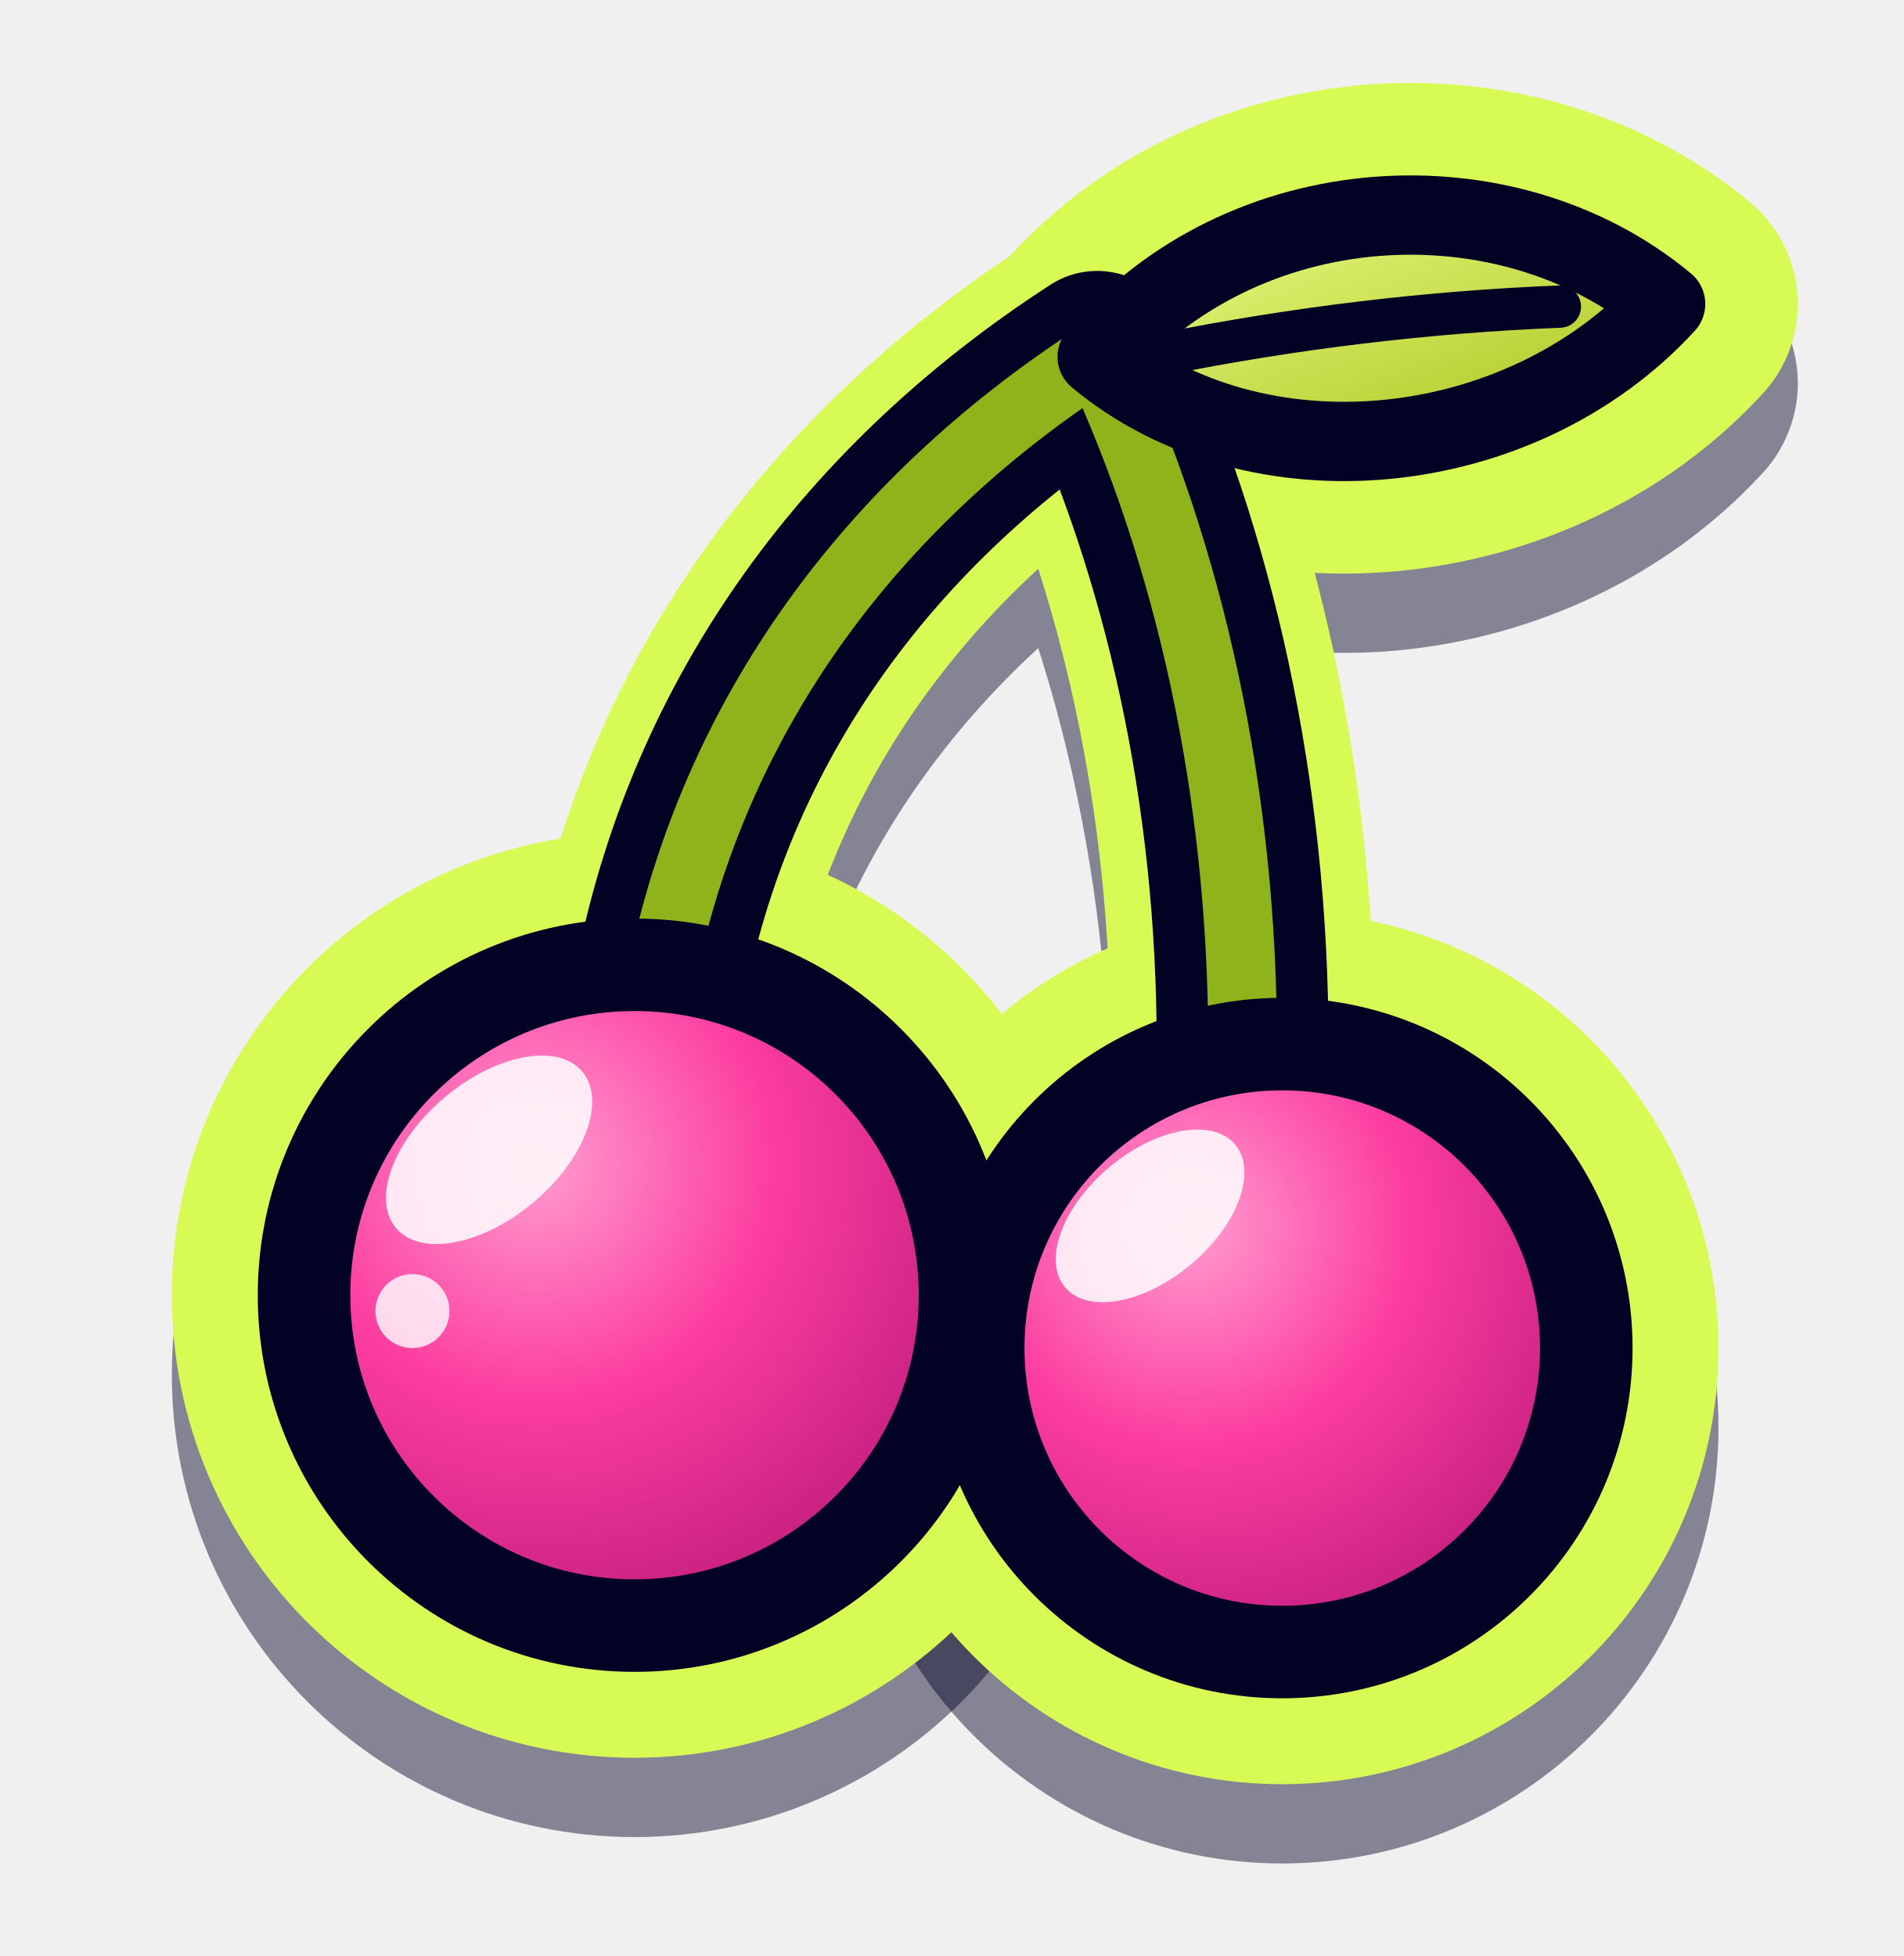
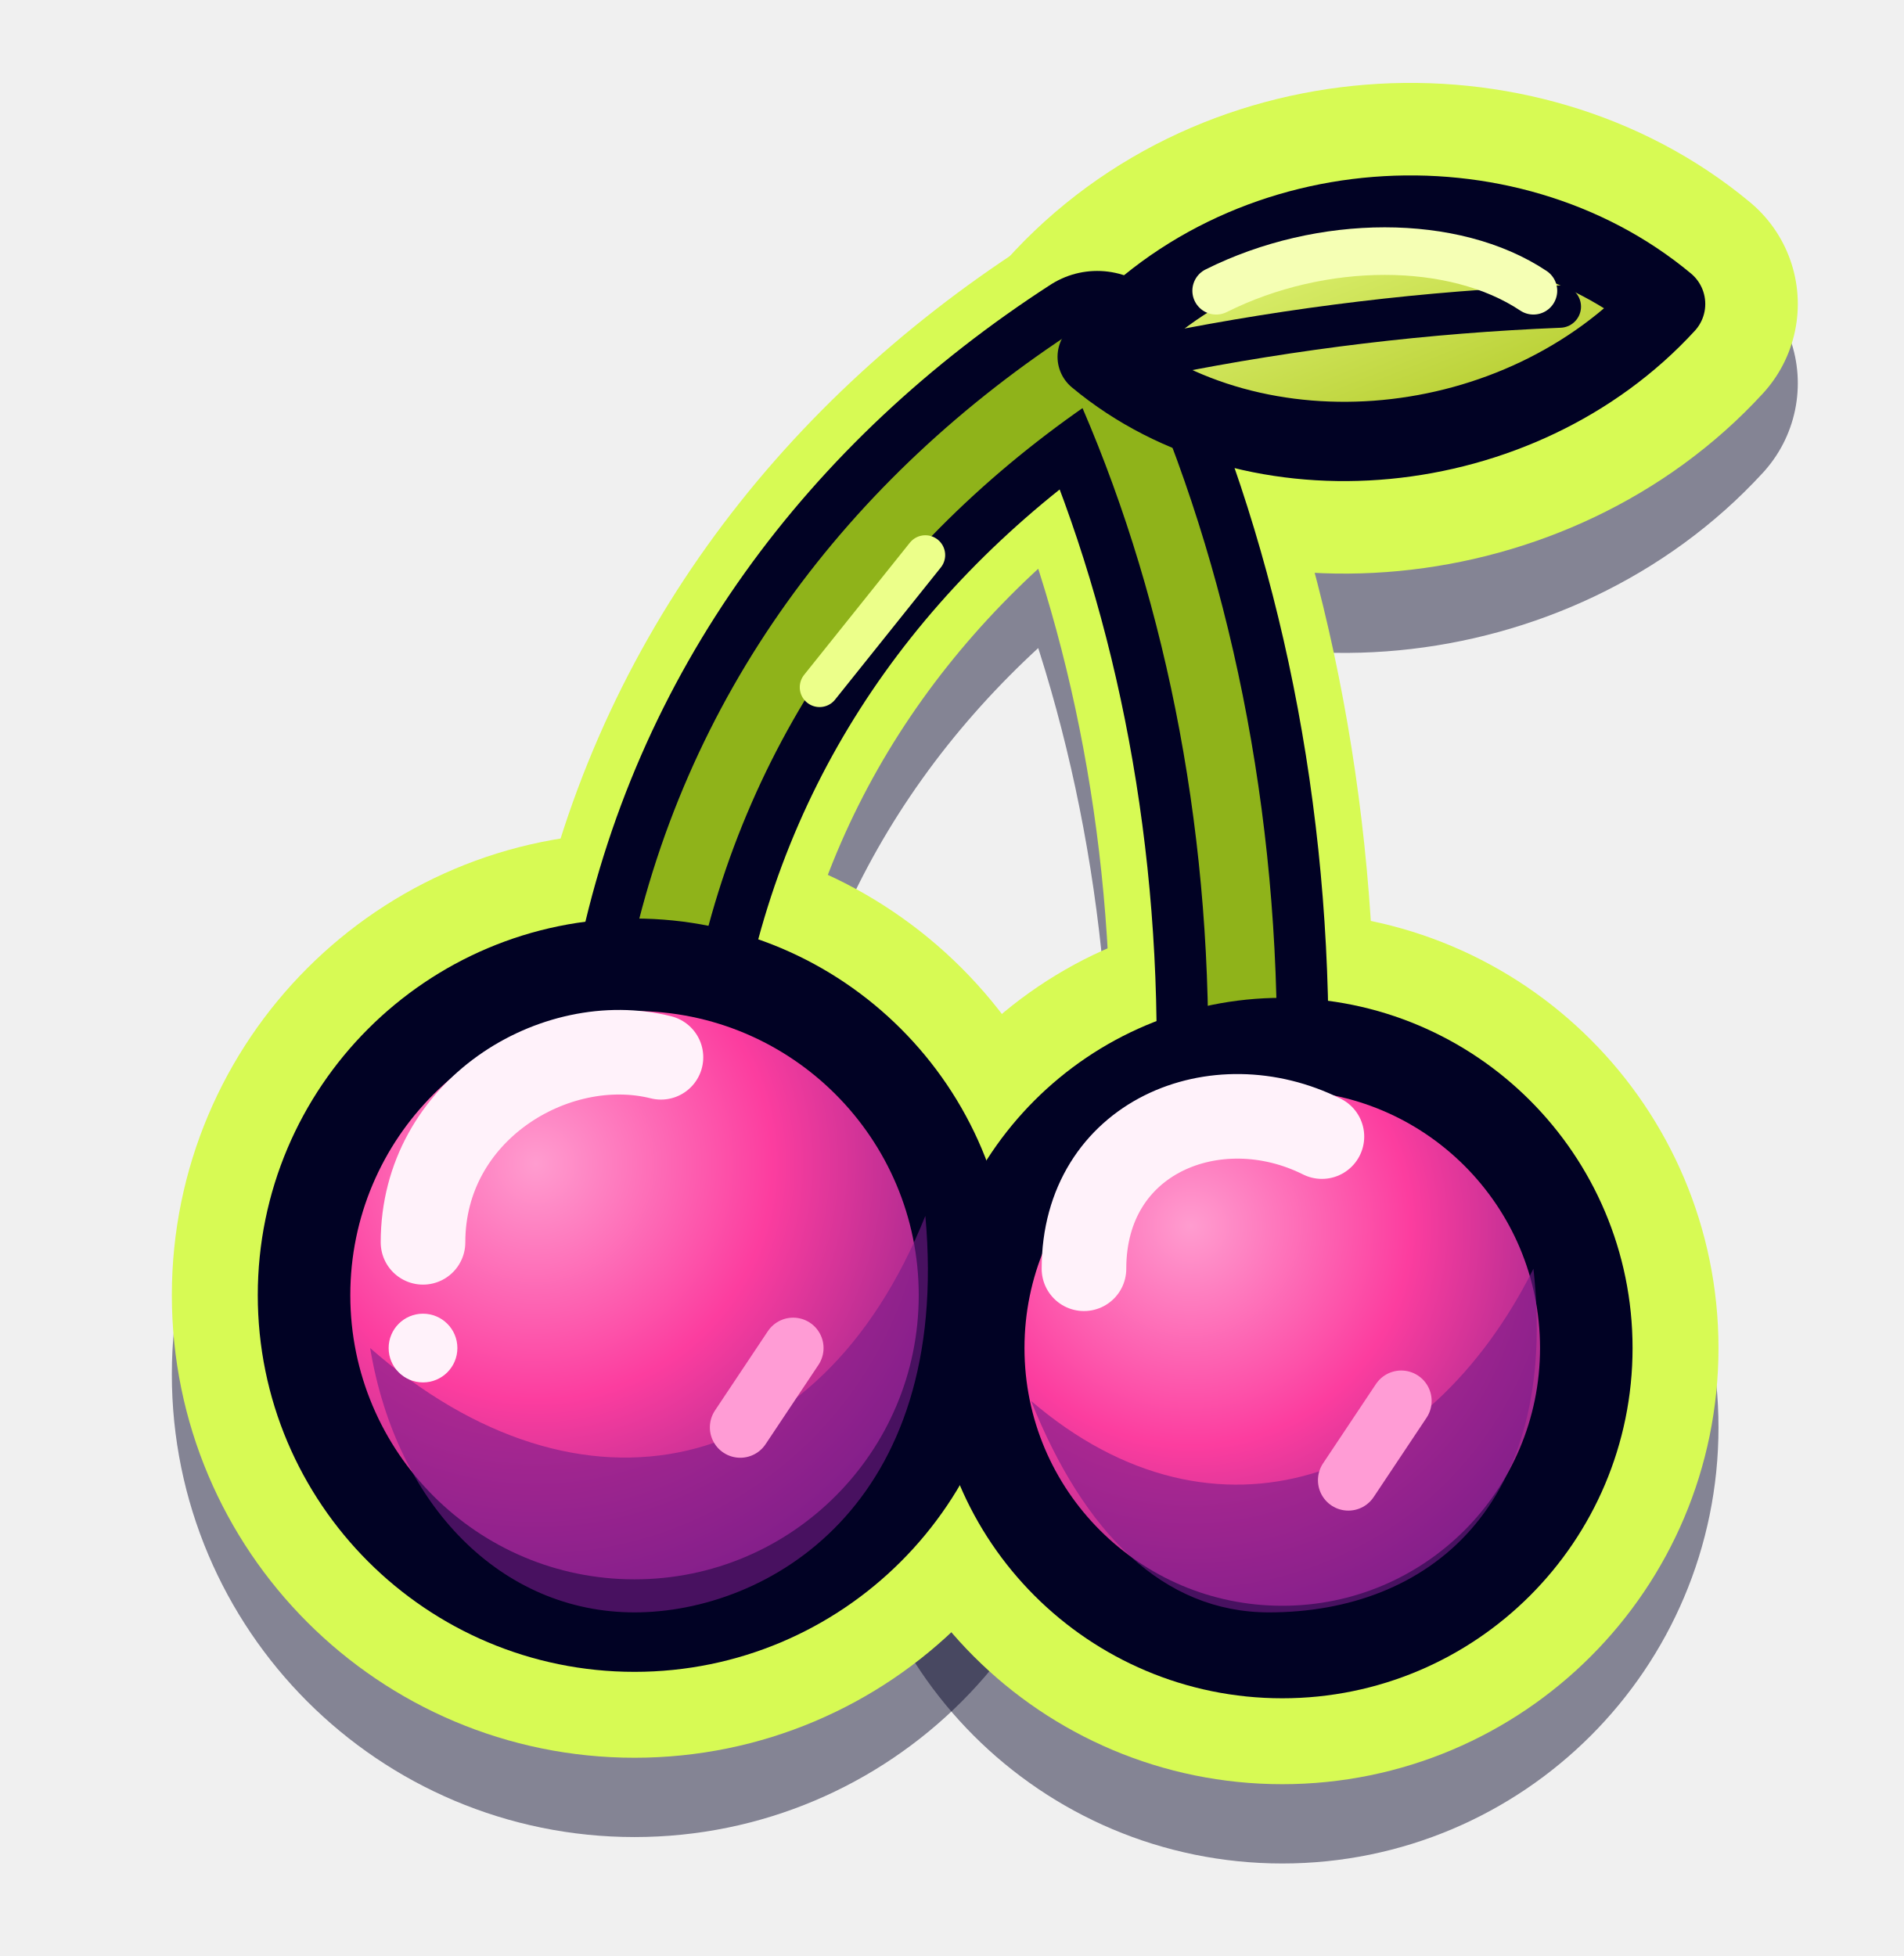
<svg xmlns="http://www.w3.org/2000/svg" xmlns:xlink="http://www.w3.org/1999/xlink" viewBox="-4 -4 72 74">
  <defs>
    <radialGradient id="cherry-fill" cx="0.35" cy="0.3" r="0.8">
      <stop offset="0" stop-color="#ff9ccf" />
      <stop offset="0.45" stop-color="#fc3d9f" />
-       <stop offset="1" stop-color="#b8187a" />
+       <stop offset="1" stop-color="#711c86" />
    </radialGradient>
    <linearGradient id="cherry-leaf" x1="0" y1="0" x2="1" y2="1">
      <stop offset="0" stop-color="#ecff8a" />
      <stop offset="1" stop-color="#a8c018" />
    </linearGradient>
    <circle id="cherry-left" cx="20" cy="45" r="12.5" />
    <circle id="cherry-right" cx="44.5" cy="47" r="11.5" />
    <path id="cherry-stems" d="M21 33C23 23 29 15 37.5 9.5M43 35.5C43 26 41 17 37.5 9.5" />
    <path id="cherry-leaf-shape" d="M37.5 9.5C43 3 53 2.5 59 7.5C53.5 13.5 43.5 14.5 37.5 9.5Z" />
+     <clipPath id="cherry-relief">
+       <use href="#cherry-left" />
+       <use href="#cherry-right" />
+     </clipPath>
  </defs>
  <g transform="translate(0 3)" fill="none" stroke="#010224" stroke-opacity="0.45" stroke-width="10" stroke-linejoin="round" stroke-linecap="round">
    <use xlink:href="#cherry-left" href="#cherry-left" />
    <use xlink:href="#cherry-right" href="#cherry-right" />
    <use xlink:href="#cherry-stems" href="#cherry-stems" />
    <use xlink:href="#cherry-leaf-shape" href="#cherry-leaf-shape" />
  </g>
  <g fill="none" stroke="#d7fa54" stroke-width="10" stroke-linejoin="round" stroke-linecap="round">
    <use xlink:href="#cherry-left" href="#cherry-left" />
    <use xlink:href="#cherry-right" href="#cherry-right" />
    <use xlink:href="#cherry-stems" href="#cherry-stems" />
    <use xlink:href="#cherry-leaf-shape" href="#cherry-leaf-shape" />
  </g>
  <use xlink:href="#cherry-stems" href="#cherry-stems" fill="none" stroke="#010224" stroke-width="6.5" stroke-linecap="round" />
  <use xlink:href="#cherry-stems" href="#cherry-stems" fill="none" stroke="#8fb31a" stroke-width="2.6" stroke-linecap="round" />
  <use xlink:href="#cherry-leaf-shape" href="#cherry-leaf-shape" fill="url(#cherry-leaf)" stroke="#010224" stroke-width="3" stroke-linejoin="round" />
  <path d="M40 9.4C45 8.4 50 7.8 55 7.6" fill="none" stroke="#010224" stroke-width="1.6" stroke-linecap="round" />
  <use xlink:href="#cherry-left" href="#cherry-left" fill="url(#cherry-fill)" stroke="#010224" stroke-width="3.5" />
  <use xlink:href="#cherry-right" href="#cherry-right" fill="url(#cherry-fill)" stroke="#010224" stroke-width="3.5" />
-   <ellipse cx="14.5" cy="39.5" rx="4.6" ry="2.6" transform="rotate(-40 14.5 39.5)" fill="#fff" fill-opacity="0.85" />
-   <circle cx="11.6" cy="45.6" r="1.4" fill="#fff" fill-opacity="0.8" />
-   <ellipse cx="39.5" cy="42" rx="4.2" ry="2.4" transform="rotate(-40 39.5 42)" fill="#fff" fill-opacity="0.85" />
+   <g clip-path="url(#cherry-relief)">
+     <path d="M10 47C18 54 27 52 31 42C32 53 25 57 20 57C15 57 11 53 10 47ZM35 49C42 55 50 52 54 44C55 53 50 57 44 57C40 57 37 54 35 49Z" fill="#781b89" opacity=".6" />
+     <path d="M12 43C12 38 17 35 21 36M37 44C37 39 42 37 46 39" fill="none" stroke="#fff2fa" stroke-width="3.2" stroke-linecap="round" />
+     <path d="M26 47L24 50M49 49L47 52" stroke="#ff9cd5" stroke-width="2.3" stroke-linecap="round" />
+     <circle cx="12" cy="47" r="1.3" fill="#fff2fa" />
+   </g>
+   <path d="M42 7C46 5 51 5 54 7" fill="none" stroke="#f5ffb4" stroke-width="1.8" stroke-linecap="round" />
+   <path d="M27 22L31 17" stroke="#ecff8a" stroke-width="1.5" stroke-linecap="round" />
</svg>
